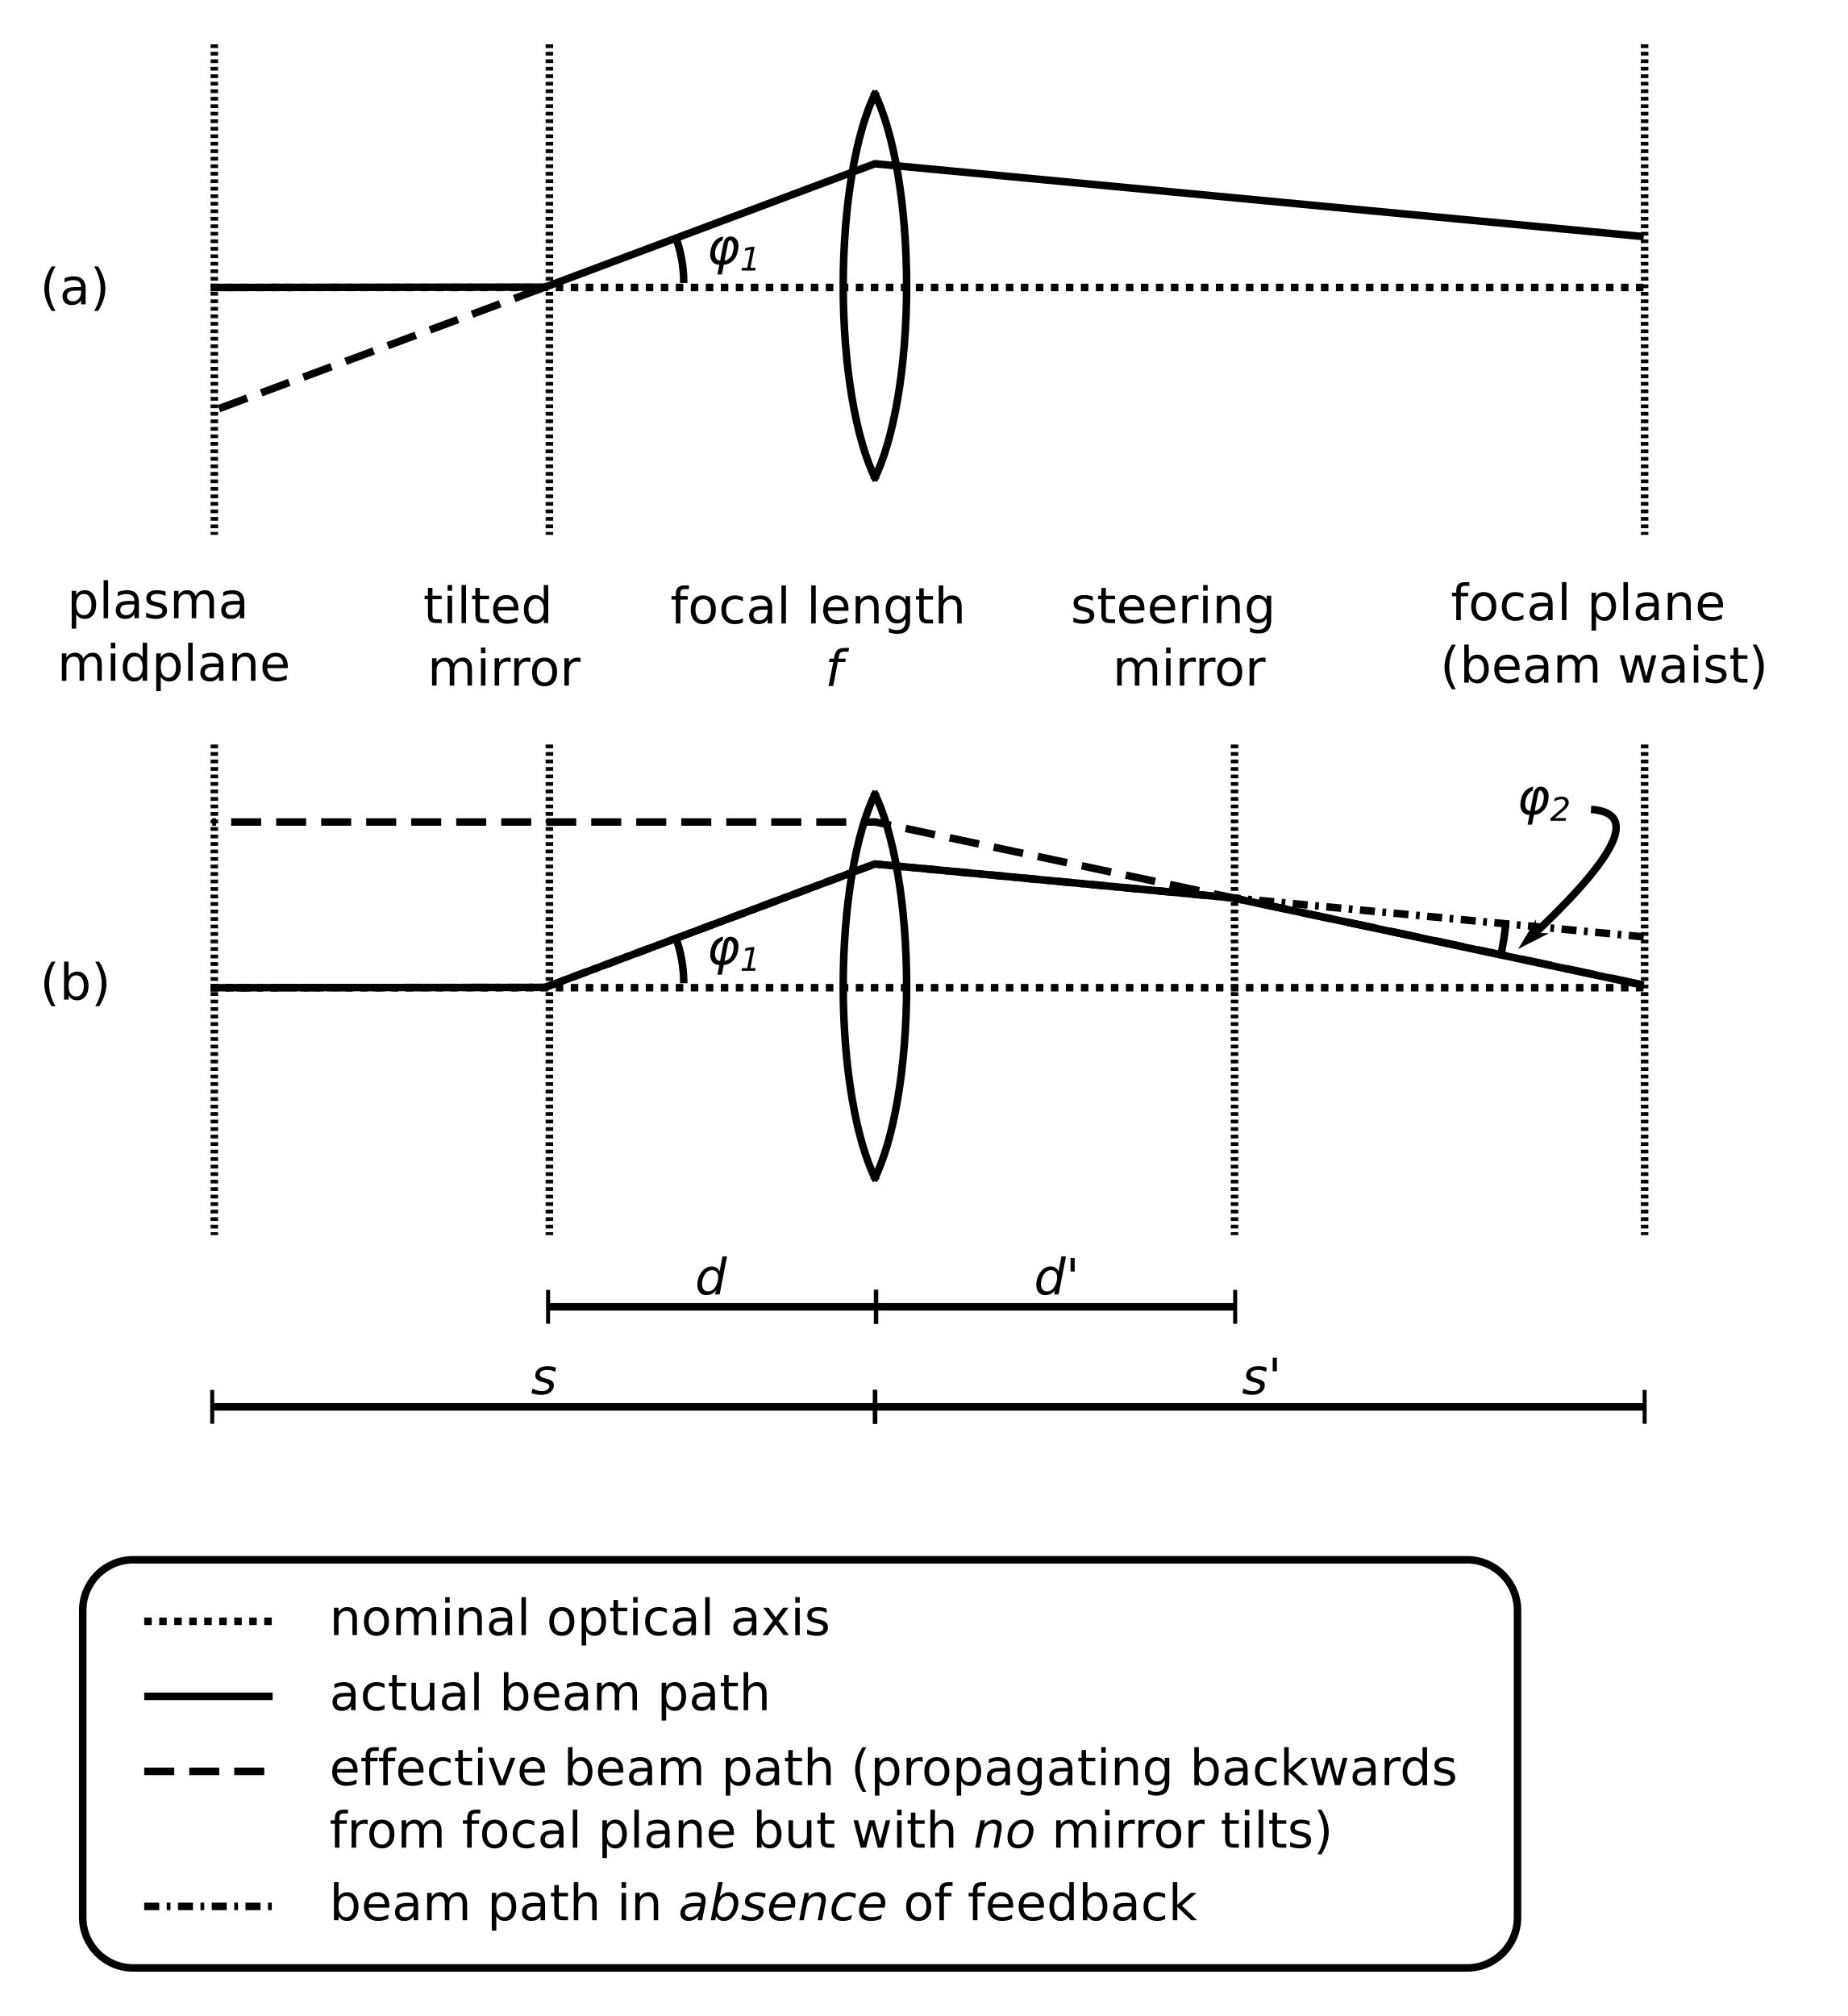
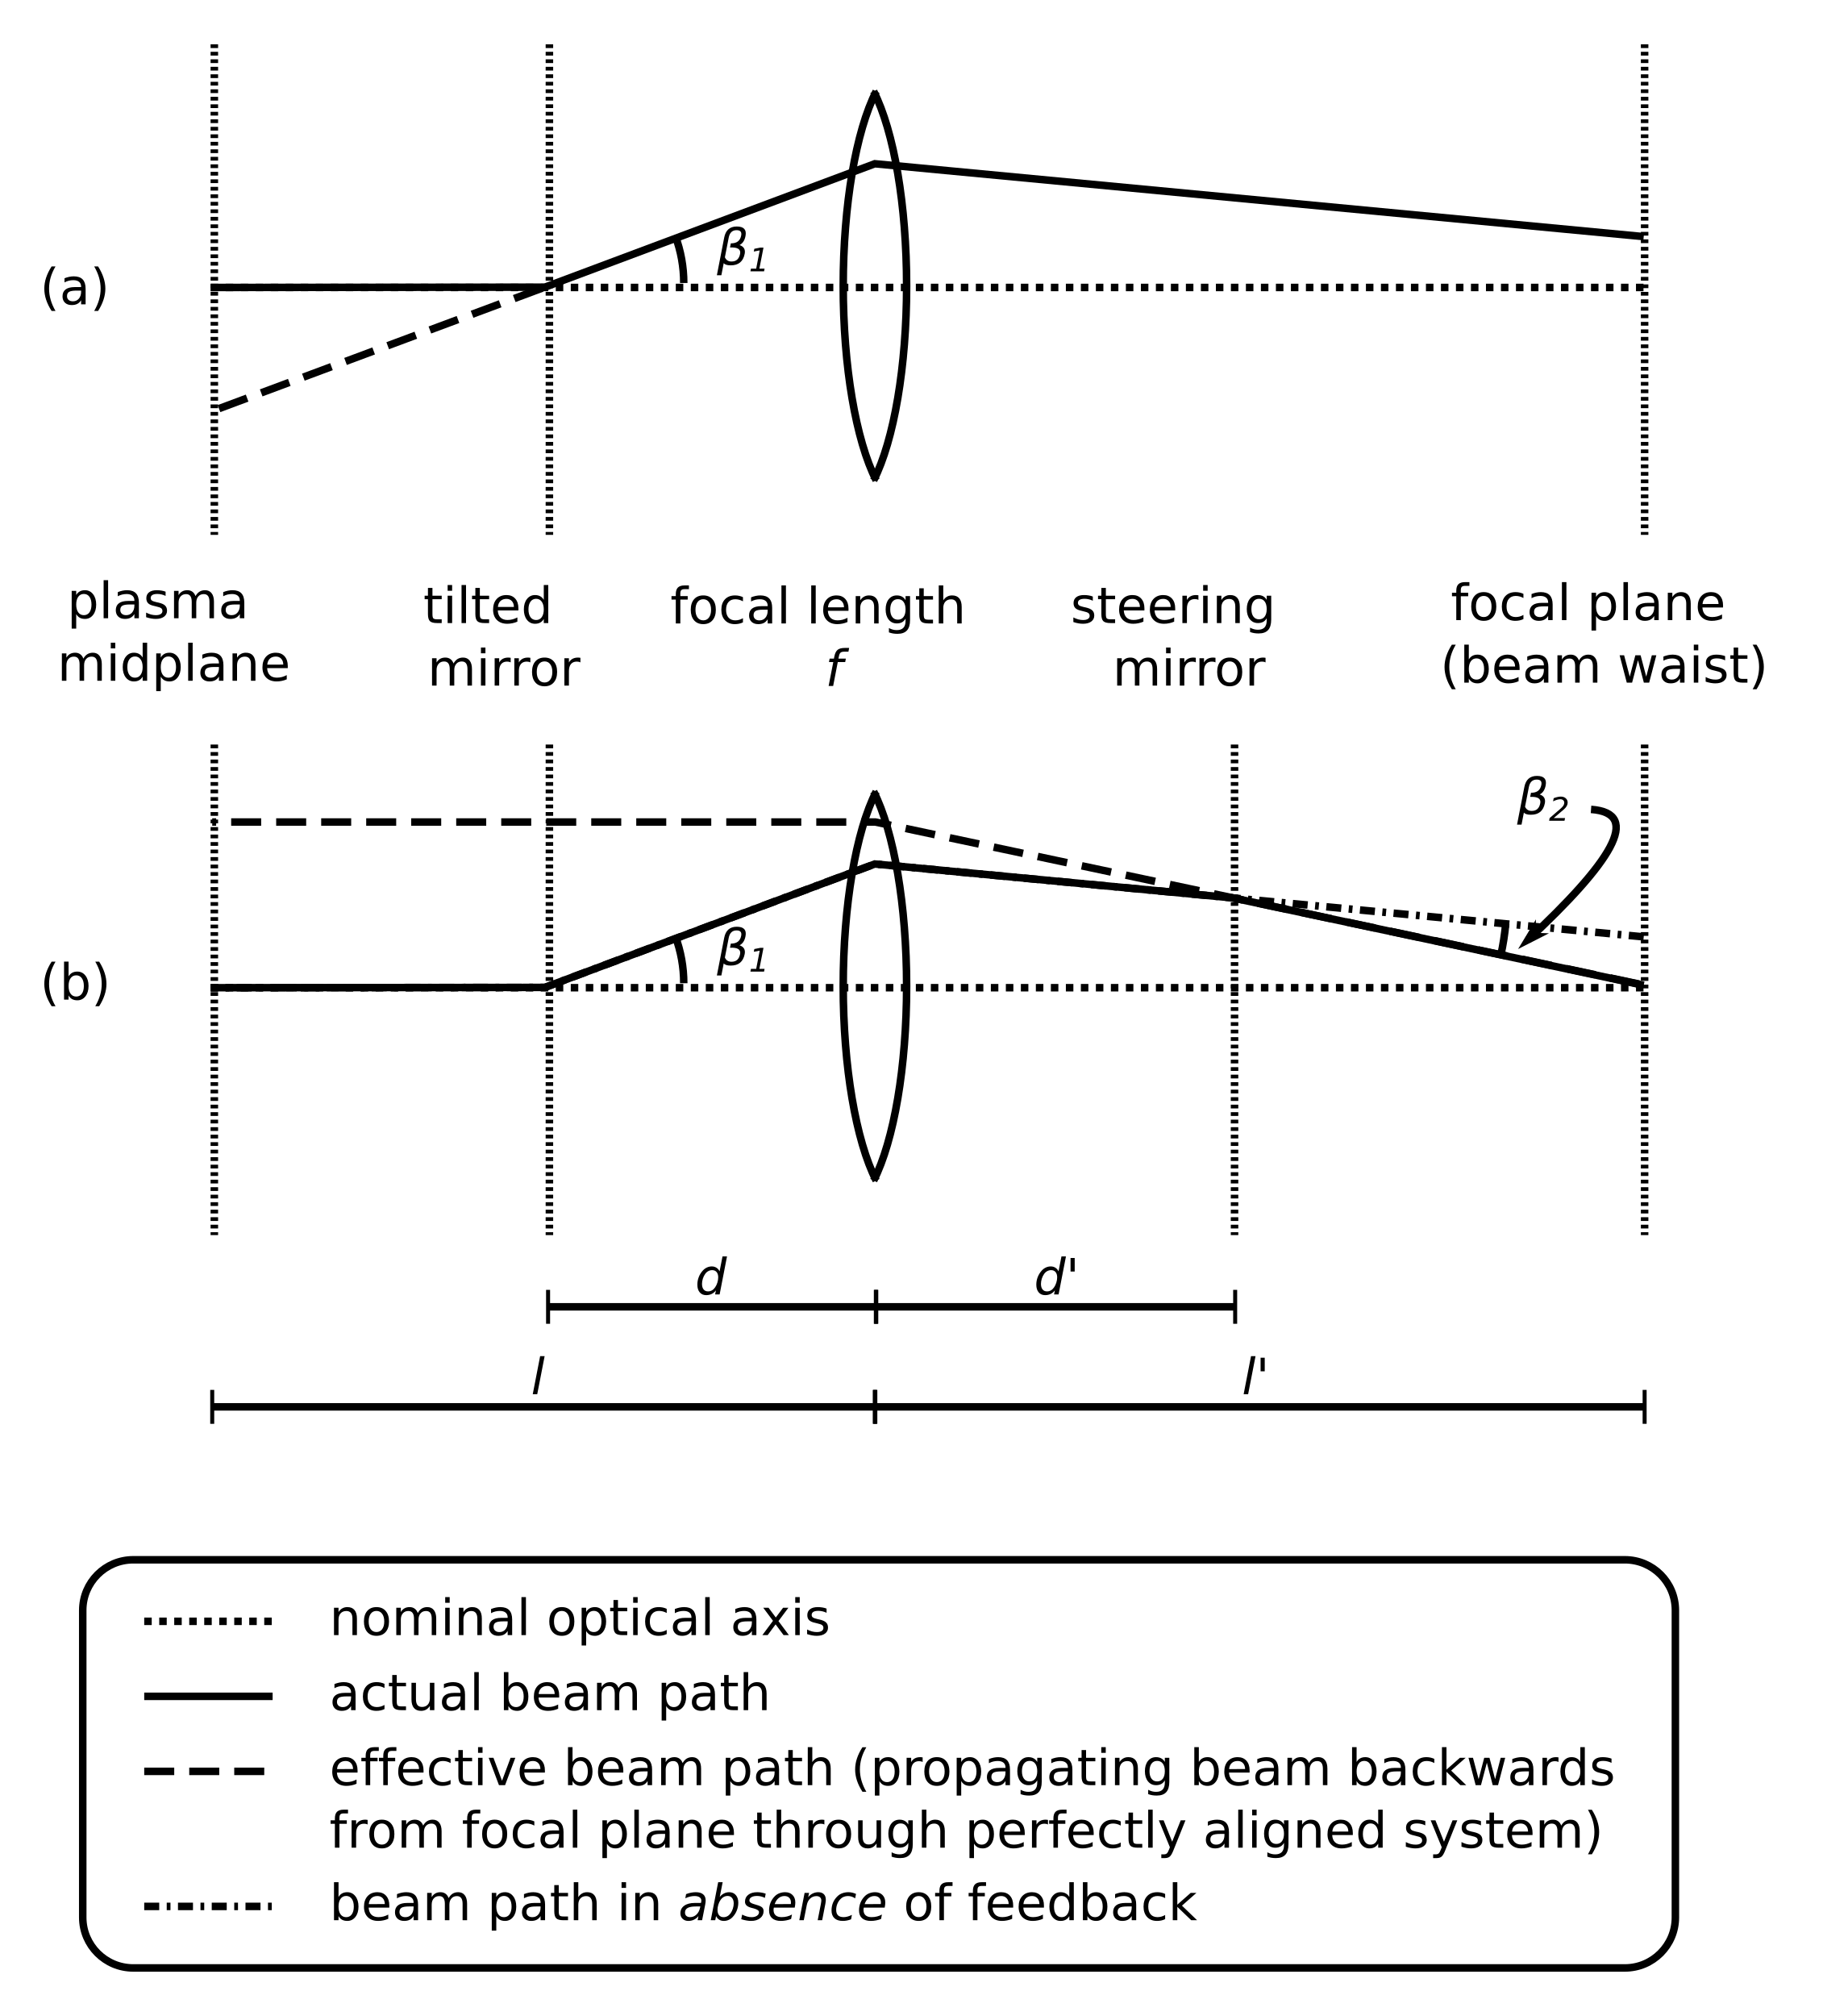
<svg xmlns="http://www.w3.org/2000/svg" width="208.571mm" height="227.505mm" viewBox="0 0 739.032 806.121" id="svg4518" version="1.1">
  <defs id="defs4520">
    <marker style="overflow:visible" id="marker13155" refX="0" refY="0" orient="auto">
      <path transform="scale(0.4,0.4)" style="fill:none;fill-opacity:0.75;fill-rule:evenodd;stroke:#000000;stroke-width:1pt;stroke-opacity:1" d="M 0,5.65 0,-5.65" id="path13157" />
    </marker>
    <marker style="overflow:visible" id="marker13019" refX="0" refY="0" orient="auto">
      <path transform="scale(0.4,0.4)" style="fill:none;fill-opacity:0.75;fill-rule:evenodd;stroke:#000000;stroke-width:1pt;stroke-opacity:1" d="M 0,5.65 0,-5.65" id="path13021" />
    </marker>
    <marker style="overflow:visible" id="marker12731" refX="0" refY="0" orient="auto">
      <path transform="scale(0.4,0.4)" style="fill:none;fill-opacity:0.75;fill-rule:evenodd;stroke:#000000;stroke-width:1pt;stroke-opacity:1" d="M 0,5.65 0,-5.65" id="path12733" />
    </marker>
    <marker style="overflow:visible" id="marker12607" refX="0" refY="0" orient="auto">
      <path transform="scale(0.4,0.4)" style="fill:none;fill-opacity:0.75;fill-rule:evenodd;stroke:#000000;stroke-width:1pt;stroke-opacity:1" d="M 0,5.65 0,-5.65" id="path12609" />
    </marker>
    <marker orient="auto" refY="0" refX="0" id="marker11695" style="overflow:visible">
      <path id="path11697" d="M 0,5.65 0,-5.65" style="fill:none;fill-opacity:0.75;fill-rule:evenodd;stroke:#000000;stroke-width:1pt;stroke-opacity:1" transform="scale(0.4,0.4)" />
    </marker>
    <marker orient="auto" refY="0" refX="0" id="marker11583" style="overflow:visible">
      <path id="path11585" d="M 0,5.65 0,-5.65" style="fill:none;fill-opacity:0.75;fill-rule:evenodd;stroke:#000000;stroke-width:1pt;stroke-opacity:1" transform="scale(0.4,0.4)" />
    </marker>
    <marker orient="auto" refY="0" refX="0" id="marker11055" style="overflow:visible">
      <path id="path11057" d="M 0,5.65 0,-5.65" style="fill:none;fill-opacity:0.75;fill-rule:evenodd;stroke:#000000;stroke-width:1pt;stroke-opacity:1" transform="scale(0.4,0.4)" />
    </marker>
    <marker orient="auto" refY="0" refX="0" id="marker10955" style="overflow:visible">
      <path id="path10957" d="M 0,5.65 0,-5.65" style="fill:none;fill-opacity:0.75;fill-rule:evenodd;stroke:#000000;stroke-width:1pt;stroke-opacity:1" transform="scale(0.4,0.4)" />
    </marker>
    <marker style="overflow:visible" id="marker10571" refX="0" refY="0" orient="auto">
      <path transform="scale(0.4,0.4)" style="fill:none;fill-opacity:0.75;fill-rule:evenodd;stroke:#000000;stroke-width:1pt;stroke-opacity:1" d="M 0,5.65 0,-5.65" id="path10573" />
    </marker>
    <marker orient="auto" refY="0" refX="0" id="Arrow1Mend" style="overflow:visible">
      <path id="path5137" d="M 0,0 5,-5 -12.5,0 5,5 0,0 Z" style="fill:#000000;fill-opacity:1;fill-rule:evenodd;stroke:#000000;stroke-width:1pt;stroke-opacity:1" transform="matrix(-0.4,0,0,-0.4,-4,0)" />
    </marker>
    <marker orient="auto" refY="0" refX="0" id="Arrow1Send" style="overflow:visible">
      <path id="path5143" d="M 0,0 5,-5 -12.5,0 5,5 0,0 Z" style="fill:#000000;fill-opacity:1;fill-rule:evenodd;stroke:#000000;stroke-width:1pt;stroke-opacity:1" transform="matrix(-0.2,0,0,-0.2,-1.2,0)" />
    </marker>
    <marker style="overflow:visible" id="marker7192" refX="0" refY="0" orient="auto">
      <path transform="matrix(0.2,0,0,0.2,1.2,0)" style="fill:#000000;fill-opacity:1;fill-rule:evenodd;stroke:#000000;stroke-width:1pt;stroke-opacity:1" d="M 0,0 5,-5 -12.5,0 5,5 0,0 Z" id="path7194" />
    </marker>
    <marker style="overflow:visible" id="marker7108" refX="0" refY="0" orient="auto">
      <path transform="scale(0.6,0.6)" d="M 8.719,4.034 -2.207,0.016 8.719,-4.002 c -1.745,2.372 -1.735,5.617 -6e-7,8.035 z" style="fill:#000000;fill-opacity:1;fill-rule:evenodd;stroke:#000000;stroke-width:0.625;stroke-linejoin:round;stroke-opacity:1" id="path7110" />
    </marker>
    <marker style="overflow:visible" id="marker6826" refX="0" refY="0" orient="auto">
      <path transform="scale(0.6,0.6)" d="M 8.719,4.034 -2.207,0.016 8.719,-4.002 c -1.745,2.372 -1.735,5.617 -6e-7,8.035 z" style="fill:#000000;fill-opacity:1;fill-rule:evenodd;stroke:#000000;stroke-width:0.625;stroke-linejoin:round;stroke-opacity:1" id="path6828" />
    </marker>
    <marker style="overflow:visible" id="marker6736" refX="0" refY="0" orient="auto">
      <path transform="scale(0.6,0.6)" d="M 8.719,4.034 -2.207,0.016 8.719,-4.002 c -1.745,2.372 -1.735,5.617 -6e-7,8.035 z" style="fill:#000000;fill-opacity:1;fill-rule:evenodd;stroke:#000000;stroke-width:0.625;stroke-linejoin:round;stroke-opacity:1" id="path6738" />
    </marker>
    <marker orient="auto" refY="0" refX="0" id="Arrow1Mstart" style="overflow:visible">
      <path id="path5134" d="M 0,0 5,-5 -12.5,0 5,5 0,0 Z" style="fill:#000000;fill-opacity:1;fill-rule:evenodd;stroke:#000000;stroke-width:1pt;stroke-opacity:1" transform="matrix(0.4,0,0,0.4,4,0)" />
    </marker>
    <marker orient="auto" refY="0" refX="0" id="Arrow2Mstart" style="overflow:visible">
      <path id="path5152" style="fill:#000000;fill-opacity:1;fill-rule:evenodd;stroke:#000000;stroke-width:0.625;stroke-linejoin:round;stroke-opacity:1" d="M 8.719,4.034 -2.207,0.016 8.719,-4.002 c -1.745,2.372 -1.735,5.617 -6e-7,8.035 z" transform="scale(0.6,0.6)" />
    </marker>
    <marker style="overflow:visible" id="marker5590" refX="0" refY="0" orient="auto">
      <path transform="scale(0.4,0.4)" style="fill:none;fill-opacity:0.75;fill-rule:evenodd;stroke:#000000;stroke-width:1pt;stroke-opacity:1" d="M 0,5.65 0,-5.65" id="path5592" />
    </marker>
  </defs>
  <g id="layer1" transform="translate(11.04987,-313.2601)">
    <g id="g9411">
      <g id="g9294" transform="matrix(1.153222,0,0,1.142973,102.1184,121.1491)">
        <path d="m 205.714,336.121 a 22.857,78.571 0 0 1 -11.429,-68.045 22.857,78.571 0 0 1 11.429,-68.045" id="path9296" style="opacity:1;fill:none;fill-opacity:1;stroke:#000000;stroke-width:2.613;stroke-miterlimit:4;stroke-dasharray:none;stroke-dashoffset:0;stroke-opacity:1" />
        <path transform="scale(-1,1)" style="opacity:1;fill:none;fill-opacity:1;stroke:#000000;stroke-width:2.613;stroke-miterlimit:4;stroke-dasharray:none;stroke-dashoffset:0;stroke-opacity:1" id="path9298" d="m -204.84,336.121 a 22.857,78.571 0 0 1 -11.429,-68.045 22.857,78.571 0 0 1 11.429,-68.045" />
      </g>
      <path style="fill:none;fill-rule:evenodd;stroke:#000000;stroke-width:3;stroke-linecap:butt;stroke-linejoin:miter;stroke-miterlimit:4;stroke-dasharray:3, 3;stroke-dashoffset:0;stroke-opacity:1" d="m 73.214,428.206 575.357,0" id="path8459" />
      <path id="path9263" d="M 646.304,407.876 338.802,378.738 206.874,428.085 73.214,428.206" style="fill:none;fill-rule:evenodd;stroke:#000000;stroke-width:3;stroke-linecap:butt;stroke-linejoin:miter;stroke-miterlimit:4;stroke-dasharray:none;stroke-dashoffset:0;stroke-opacity:1" />
      <path id="path9265" d="M 205.846,428.446 74.305,477.474" style="fill:none;fill-rule:evenodd;stroke:#000000;stroke-width:3;stroke-linecap:butt;stroke-linejoin:miter;stroke-miterlimit:4;stroke-dasharray:12, 6;stroke-dashoffset:0;stroke-opacity:1" />
      <path d="m 259.004,407.594 a 53.878,53.878 0 0 1 3.395,18.824" id="path9267" style="opacity:1;fill:none;fill-opacity:1;stroke:#000000;stroke-width:3;stroke-miterlimit:4;stroke-dasharray:none;stroke-dashoffset:0;stroke-opacity:1" />
    </g>
-     <text xml:space="preserve" style="font-style:normal;font-variant:normal;font-weight:normal;font-stretch:normal;font-size:20px;line-height:125%;font-family:'Bitstream Vera Sans';-inkscape-font-specification:'Bitstream Vera Sans';letter-spacing:0px;word-spacing:0px;fill:#000000;fill-opacity:1;stroke:none;stroke-width:1px;stroke-linecap:butt;stroke-linejoin:miter;stroke-opacity:1" x="271.66" y="418.841" id="text9447">
-       <tspan id="tspan9449" x="271.66" y="418.841" style="font-style:oblique;font-variant:normal;font-weight:normal;font-stretch:normal;font-family:'Bitstream Vera Sans';-inkscape-font-specification:'Bitstream Vera Sans Oblique'">φ<tspan style="font-style:oblique;font-variant:normal;font-weight:normal;font-stretch:normal;font-size:65%;font-family:'Bitstream Vera Sans';-inkscape-font-specification:'Bitstream Vera Sans Oblique';baseline-shift:sub" id="tspan9451">1</tspan>
+     <text xml:space="preserve" style="font-style:normal;font-variant:normal;font-weight:normal;font-stretch:normal;font-size:20px;line-height:125%;font-family:'Bitstream Vera Sans';-inkscape-font-specification:'Bitstream Vera Sans';letter-spacing:0px;word-spacing:0px;fill:#000000;fill-opacity:1;stroke:none;stroke-width:1px;stroke-linecap:butt;stroke-linejoin:miter;stroke-opacity:1" x="275.66" y="419.158" id="text9447">
+       <tspan id="tspan9449" x="275.66" y="419.158" style="font-style:oblique;font-variant:normal;font-weight:normal;font-stretch:normal;font-family:'Bitstream Vera Sans';-inkscape-font-specification:'Bitstream Vera Sans Oblique'">β<tspan style="font-style:oblique;font-variant:normal;font-weight:normal;font-stretch:normal;font-size:65%;font-family:'Bitstream Vera Sans';-inkscape-font-specification:'Bitstream Vera Sans Oblique';baseline-shift:sub" id="tspan9451">1</tspan>
      </tspan>
    </text>
    <g id="g10367" transform="translate(0,80)">
      <g transform="matrix(1.153222,0,0,1.142973,102.1184,321.1491)" id="g9422">
        <path style="opacity:1;fill:none;fill-opacity:1;stroke:#000000;stroke-width:2.613;stroke-miterlimit:4;stroke-dasharray:none;stroke-dashoffset:0;stroke-opacity:1" id="path9424" d="m 205.714,336.121 a 22.857,78.571 0 0 1 -11.429,-68.045 22.857,78.571 0 0 1 11.429,-68.045" />
        <path d="m -204.84,336.121 a 22.857,78.571 0 0 1 -11.429,-68.045 22.857,78.571 0 0 1 11.429,-68.045" id="path9426" style="opacity:1;fill:none;fill-opacity:1;stroke:#000000;stroke-width:2.613;stroke-miterlimit:4;stroke-dasharray:none;stroke-dashoffset:0;stroke-opacity:1" transform="scale(-1,1)" />
      </g>
      <path id="path9428" d="m 73.214,628.206 575.357,0" style="fill:none;fill-rule:evenodd;stroke:#000000;stroke-width:3;stroke-linecap:butt;stroke-linejoin:miter;stroke-miterlimit:4;stroke-dasharray:3, 3;stroke-dashoffset:0;stroke-opacity:1" />
      <path style="fill:none;fill-rule:evenodd;stroke:#000000;stroke-width:3;stroke-linecap:butt;stroke-linejoin:miter;stroke-miterlimit:4;stroke-dasharray:6, 3, 1.5, 3;stroke-dashoffset:0;stroke-opacity:1" d="M 646.304,607.876 338.802,578.738 206.874,628.085 73.214,628.206" id="path9430" />
      <path style="opacity:1;fill:none;fill-opacity:1;stroke:#000000;stroke-width:3;stroke-miterlimit:4;stroke-dasharray:none;stroke-dashoffset:0;stroke-opacity:1" id="path9434" d="m 259.004,607.594 a 53.878,53.878 0 0 1 3.395,18.824" />
      <path id="path9443" d="M 646.304,627.238 482.037,592.31 338.802,578.738 206.874,628.085 73.214,628.206" style="fill:none;fill-rule:evenodd;stroke:#000000;stroke-width:3;stroke-linecap:butt;stroke-linejoin:miter;stroke-miterlimit:4;stroke-dasharray:none;stroke-dashoffset:0;stroke-opacity:1" />
      <path id="path9445" d="m 644.598,626.777 -305.59,-64.822 -265.182,0" style="fill:none;fill-rule:evenodd;stroke:#000000;stroke-width:3;stroke-linecap:butt;stroke-linejoin:miter;stroke-miterlimit:4;stroke-dasharray:12, 6;stroke-dashoffset:0;stroke-opacity:1" />
-       <text xml:space="preserve" style="font-style:normal;font-variant:normal;font-weight:normal;font-stretch:normal;font-size:20px;line-height:125%;font-family:'Bitstream Vera Sans';-inkscape-font-specification:'Bitstream Vera Sans';letter-spacing:0px;word-spacing:0px;fill:#000000;fill-opacity:1;stroke:none;stroke-width:1px;stroke-linecap:butt;stroke-linejoin:miter;stroke-opacity:1" x="271.66" y="618.841" id="text9453">
-         <tspan id="tspan9455" x="271.66" y="618.841" style="font-style:oblique;font-variant:normal;font-weight:normal;font-stretch:normal;font-family:'Bitstream Vera Sans';-inkscape-font-specification:'Bitstream Vera Sans Oblique'">φ<tspan style="font-style:oblique;font-variant:normal;font-weight:normal;font-stretch:normal;font-size:65%;font-family:'Bitstream Vera Sans';-inkscape-font-specification:'Bitstream Vera Sans Oblique';baseline-shift:sub" id="tspan9457">1</tspan>
+       <text xml:space="preserve" style="font-style:normal;font-variant:normal;font-weight:normal;font-stretch:normal;font-size:20px;line-height:125%;font-family:'Bitstream Vera Sans';-inkscape-font-specification:'Bitstream Vera Sans';letter-spacing:0px;word-spacing:0px;fill:#000000;fill-opacity:1;stroke:none;stroke-width:1px;stroke-linecap:butt;stroke-linejoin:miter;stroke-opacity:1" x="275.66" y="619.158" id="text9453">
+         <tspan id="tspan9455" x="275.66" y="619.158" style="font-style:oblique;font-variant:normal;font-weight:normal;font-stretch:normal;font-family:'Bitstream Vera Sans';-inkscape-font-specification:'Bitstream Vera Sans Oblique'">β<tspan style="font-style:oblique;font-variant:normal;font-weight:normal;font-stretch:normal;font-size:65%;font-family:'Bitstream Vera Sans';-inkscape-font-specification:'Bitstream Vera Sans Oblique';baseline-shift:sub" id="tspan9457">1</tspan>
        </tspan>
      </text>
      <path d="m 591.126,602.557 a 102.705,102.705 0 0 1 -1.99,12.739" id="path9459" style="opacity:1;fill:none;fill-opacity:1;stroke:#000000;stroke-width:3;stroke-miterlimit:4;stroke-dasharray:none;stroke-dashoffset:0;stroke-opacity:1" />
      <text id="text9461" y="558.841" x="595.66" style="font-style:normal;font-variant:normal;font-weight:normal;font-stretch:normal;font-size:20px;line-height:125%;font-family:'Bitstream Vera Sans';-inkscape-font-specification:'Bitstream Vera Sans';letter-spacing:0px;word-spacing:0px;fill:#000000;fill-opacity:1;stroke:none;stroke-width:1px;stroke-linecap:butt;stroke-linejoin:miter;stroke-opacity:1" xml:space="preserve">
-         <tspan style="font-style:oblique;font-variant:normal;font-weight:normal;font-stretch:normal;font-family:'Bitstream Vera Sans';-inkscape-font-specification:'Bitstream Vera Sans Oblique'" y="558.841" x="595.66" id="tspan9463">φ<tspan id="tspan9465" style="font-style:oblique;font-variant:normal;font-weight:normal;font-stretch:normal;font-size:65%;font-family:'Bitstream Vera Sans';-inkscape-font-specification:'Bitstream Vera Sans Oblique';baseline-shift:sub">2</tspan>
+         <tspan style="font-style:oblique;font-variant:normal;font-weight:normal;font-stretch:normal;font-family:'Bitstream Vera Sans';-inkscape-font-specification:'Bitstream Vera Sans Oblique'" y="558.841" x="595.66" id="tspan9463">β<tspan id="tspan9465" style="font-style:oblique;font-variant:normal;font-weight:normal;font-stretch:normal;font-size:65%;font-family:'Bitstream Vera Sans';-inkscape-font-specification:'Bitstream Vera Sans Oblique';baseline-shift:sub">2</tspan>
        </tspan>
      </text>
      <path id="path9467" d="m 625.236,556.904 c 20.892,1.522 7.64,21.538 -25.255,52.195" style="fill:none;fill-rule:evenodd;stroke:#000000;stroke-width:3;stroke-linecap:butt;stroke-linejoin:miter;stroke-miterlimit:4;stroke-dasharray:none;stroke-opacity:1;marker-end:url(#Arrow1Send)" />
    </g>
    <g id="g10426">
      <path id="path10416" d="m 74.668,330.977 0,196.15" style="fill:none;fill-rule:evenodd;stroke:#000000;stroke-width:3;stroke-linecap:butt;stroke-linejoin:miter;stroke-miterlimit:4;stroke-dasharray:1.5, 1.5;stroke-dashoffset:0;stroke-opacity:1" />
      <path style="fill:none;fill-rule:evenodd;stroke:#000000;stroke-width:3;stroke-linecap:butt;stroke-linejoin:miter;stroke-miterlimit:4;stroke-dasharray:1.5, 1.5;stroke-dashoffset:0;stroke-opacity:1" d="m 74.668,610.977 0,196.15" id="path10418" />
    </g>
    <text xml:space="preserve" style="font-style:normal;font-variant:normal;font-weight:normal;font-stretch:normal;font-size:20px;line-height:125%;font-family:'Bitstream Vera Sans';-inkscape-font-specification:'Bitstream Vera Sans';text-align:center;letter-spacing:0px;word-spacing:0px;text-anchor:middle;fill:#000000;fill-opacity:1;stroke:none;stroke-width:1px;stroke-linecap:butt;stroke-linejoin:miter;stroke-opacity:1" x="74.389" y="560.464" id="text10420">
      <tspan id="tspan10422" x="74.389" y="560.464">plasma</tspan>
      <tspan x="74.389" y="585.464" id="tspan10424">midplane</tspan>
    </text>
    <g id="g10430" transform="translate(134,0)">
      <path style="fill:none;fill-rule:evenodd;stroke:#000000;stroke-width:3;stroke-linecap:butt;stroke-linejoin:miter;stroke-miterlimit:4;stroke-dasharray:1.5, 1.5;stroke-dashoffset:0;stroke-opacity:1" d="m 74.668,330.977 0,196.15" id="path10432" />
      <path id="path10434" d="m 74.668,610.977 0,196.15" style="fill:none;fill-rule:evenodd;stroke:#000000;stroke-width:3;stroke-linecap:butt;stroke-linejoin:miter;stroke-miterlimit:4;stroke-dasharray:1.5, 1.5;stroke-dashoffset:0;stroke-opacity:1" />
    </g>
    <path id="path10440" d="m 482.668,610.977 0,196.15" style="fill:none;fill-rule:evenodd;stroke:#000000;stroke-width:3;stroke-linecap:butt;stroke-linejoin:miter;stroke-miterlimit:4;stroke-dasharray:1.5, 1.5;stroke-dashoffset:0;stroke-opacity:1" />
    <g id="g10442" transform="translate(572,0)">
      <path style="fill:none;fill-rule:evenodd;stroke:#000000;stroke-width:3;stroke-linecap:butt;stroke-linejoin:miter;stroke-miterlimit:4;stroke-dasharray:1.5, 1.5;stroke-dashoffset:0;stroke-opacity:1" d="m 74.668,330.977 0,196.15" id="path10444" />
      <path id="path10446" d="m 74.668,610.977 0,196.15" style="fill:none;fill-rule:evenodd;stroke:#000000;stroke-width:3;stroke-linecap:butt;stroke-linejoin:miter;stroke-miterlimit:4;stroke-dasharray:1.5, 1.5;stroke-dashoffset:0;stroke-opacity:1" />
    </g>
    <text id="text10450" y="562.402" x="206.389" style="font-style:normal;font-variant:normal;font-weight:normal;font-stretch:normal;font-size:20px;line-height:125%;font-family:'Bitstream Vera Sans';-inkscape-font-specification:'Bitstream Vera Sans';text-align:center;letter-spacing:0px;word-spacing:0px;text-anchor:middle;fill:#000000;fill-opacity:1;stroke:none;stroke-width:1px;stroke-linecap:butt;stroke-linejoin:miter;stroke-opacity:1" xml:space="preserve">
      <tspan y="562.402" x="206.389" id="tspan10452">tilted</tspan>
      <tspan id="tspan10454" y="587.402" x="206.389">mirror</tspan>
    </text>
    <text xml:space="preserve" style="font-style:normal;font-variant:normal;font-weight:normal;font-stretch:normal;font-size:20px;line-height:125%;font-family:'Bitstream Vera Sans';-inkscape-font-specification:'Bitstream Vera Sans';text-align:center;letter-spacing:0px;word-spacing:0px;text-anchor:middle;fill:#000000;fill-opacity:1;stroke:none;stroke-width:1px;stroke-linecap:butt;stroke-linejoin:miter;stroke-opacity:1" x="480.389" y="562.402" id="text10460">
      <tspan id="tspan10462" x="480.389" y="562.402">steering</tspan>
      <tspan x="480.389" y="587.402" id="tspan10464">mirror</tspan>
    </text>
    <text id="text10466" y="561.225" x="646.389" style="font-style:normal;font-variant:normal;font-weight:normal;font-stretch:normal;font-size:20px;line-height:125%;font-family:'Bitstream Vera Sans';-inkscape-font-specification:'Bitstream Vera Sans';text-align:center;letter-spacing:0px;word-spacing:0px;text-anchor:middle;fill:#000000;fill-opacity:1;stroke:none;stroke-width:1px;stroke-linecap:butt;stroke-linejoin:miter;stroke-opacity:1" xml:space="preserve">
      <tspan y="561.225" x="646.389" id="tspan10468">focal plane</tspan>
      <tspan id="tspan10470" y="586.225" x="646.389">(beam waist)</tspan>
    </text>
    <text xml:space="preserve" style="font-style:normal;font-variant:normal;font-weight:normal;font-stretch:normal;font-size:20px;line-height:125%;font-family:'Bitstream Vera Sans';-inkscape-font-specification:'Bitstream Vera Sans';text-align:center;letter-spacing:0px;word-spacing:0px;text-anchor:middle;fill:#000000;fill-opacity:1;stroke:none;stroke-width:1px;stroke-linecap:butt;stroke-linejoin:miter;stroke-opacity:1" x="338.389" y="562.544" id="text10476">
      <tspan x="338.389" y="562.544" style="font-style:normal;font-variant:normal;font-weight:normal;font-stretch:normal;font-family:'Bitstream Vera Sans';-inkscape-font-specification:'Bitstream Vera Sans'" id="tspan10563">focal length</tspan>
      <tspan x="338.389" y="587.544" style="font-style:oblique;font-variant:normal;font-weight:normal;font-stretch:normal;font-family:'Bitstream Vera Sans';-inkscape-font-specification:'Bitstream Vera Sans Oblique'" id="tspan10567">f</tspan>
    </text>
    <g id="g13933" transform="translate(0,4)">
      <path style="fill:none;fill-rule:evenodd;stroke:#000000;stroke-width:3;stroke-linecap:butt;stroke-linejoin:miter;stroke-miterlimit:4;stroke-dasharray:none;stroke-opacity:1;marker-start:url(#marker10955);marker-end:url(#marker11055)" d="m 208.138,831.808 131.253,0" id="path10953" />
      <path id="path13017" d="m 339.217,831.808 143.7,0" style="fill:none;fill-rule:evenodd;stroke:#000000;stroke-width:3;stroke-linecap:butt;stroke-linejoin:miter;stroke-miterlimit:4;stroke-dasharray:none;stroke-opacity:1;marker-start:url(#marker13019);marker-end:url(#marker13155)" />
      <text id="text13753" y="826.856" x="266.914" style="font-style:normal;font-variant:normal;font-weight:normal;font-stretch:normal;font-size:20px;line-height:125%;font-family:'Bitstream Vera Sans';-inkscape-font-specification:'Bitstream Vera Sans';letter-spacing:0px;word-spacing:0px;fill:#000000;fill-opacity:1;stroke:none;stroke-width:1px;stroke-linecap:butt;stroke-linejoin:miter;stroke-opacity:1" xml:space="preserve">
        <tspan style="font-style:oblique;font-variant:normal;font-weight:normal;font-stretch:normal;font-family:'Bitstream Vera Sans';-inkscape-font-specification:'Bitstream Vera Sans Oblique'" y="826.856" x="266.914" id="tspan13755">d</tspan>
      </text>
      <text id="text13757" y="826.856" x="402.468" style="font-style:oblique;font-variant:normal;font-weight:normal;font-stretch:normal;font-size:20px;line-height:125%;font-family:'Bitstream Vera Sans';-inkscape-font-specification:'Bitstream Vera Sans Oblique';letter-spacing:0px;word-spacing:0px;fill:#000000;fill-opacity:1;stroke:none;stroke-width:1px;stroke-linecap:butt;stroke-linejoin:miter;stroke-opacity:1" xml:space="preserve">
        <tspan y="826.856" x="402.468" id="tspan13759">d'</tspan>
      </text>
    </g>
    <g id="g13925" transform="translate(0,4)">
      <path id="path10569" d="m 73.821,871.808 265.191,0" style="fill:none;fill-rule:evenodd;stroke:#000000;stroke-width:3;stroke-linecap:butt;stroke-linejoin:miter;stroke-miterlimit:4;stroke-dasharray:none;stroke-opacity:1;marker-start:url(#marker10571);marker-end:url(#marker10571)" />
      <path style="fill:none;fill-rule:evenodd;stroke:#000000;stroke-width:3;stroke-linecap:butt;stroke-linejoin:miter;stroke-miterlimit:4;stroke-dasharray:none;stroke-opacity:1;marker-start:url(#marker11583);marker-end:url(#marker11695)" d="m 338.784,871.808 307.884,0" id="path11581" />
      <text id="text13761" y="866.739" x="201.304" style="font-style:oblique;font-variant:normal;font-weight:normal;font-stretch:normal;font-size:20px;line-height:125%;font-family:'Bitstream Vera Sans';-inkscape-font-specification:'Bitstream Vera Sans Oblique';letter-spacing:0px;word-spacing:0px;fill:#000000;fill-opacity:1;stroke:none;stroke-width:1px;stroke-linecap:butt;stroke-linejoin:miter;stroke-opacity:1" xml:space="preserve">
-         <tspan y="866.739" x="201.304" id="tspan13763">s</tspan>
+         <tspan y="866.739" x="201.304" id="tspan13763">l</tspan>
      </text>
      <text id="text13765" y="866.739" x="485.607" style="font-style:normal;font-variant:normal;font-weight:normal;font-stretch:normal;font-size:20px;line-height:125%;font-family:'Bitstream Vera Sans';-inkscape-font-specification:'Bitstream Vera Sans';letter-spacing:0px;word-spacing:0px;fill:#000000;fill-opacity:1;stroke:none;stroke-width:1px;stroke-linecap:butt;stroke-linejoin:miter;stroke-opacity:1" xml:space="preserve">
-         <tspan style="font-style:oblique;font-variant:normal;font-weight:normal;font-stretch:normal;font-family:'Bitstream Vera Sans';-inkscape-font-specification:'Bitstream Vera Sans Oblique'" y="866.739" x="485.607" id="tspan13767">s'</tspan>
+         <tspan style="font-style:oblique;font-variant:normal;font-weight:normal;font-stretch:normal;font-family:'Bitstream Vera Sans';-inkscape-font-specification:'Bitstream Vera Sans Oblique'" y="866.739" x="485.607" id="tspan13767">l'</tspan>
+       </text>
+       <text xml:space="preserve" style="font-style:normal;font-variant:normal;font-weight:normal;font-stretch:normal;font-size:20px;line-height:125%;font-family:'Bitstream Vera Sans';-inkscape-font-specification:'Bitstream Vera Sans';letter-spacing:0px;word-spacing:0px;fill:#000000;fill-opacity:1;stroke:none;stroke-width:1px;stroke-linecap:butt;stroke-linejoin:miter;stroke-opacity:1" x="-152.48" y="931.017" id="text4442">
+         <tspan id="tspan4444" x="-152.48" y="931.017" style="font-style:oblique;font-variant:normal;font-weight:normal;font-stretch:normal;font-family:'Bitstream Vera Sans';-inkscape-font-specification:'Bitstream Vera Sans Oblique'" />
      </text>
    </g>
    <text xml:space="preserve" style="font-style:normal;font-variant:normal;font-weight:normal;font-stretch:normal;font-size:20px;line-height:125%;font-family:'Bitstream Vera Sans';-inkscape-font-specification:'Bitstream Vera Sans';letter-spacing:0px;word-spacing:0px;fill:#000000;fill-opacity:1;stroke:none;stroke-width:1px;stroke-linecap:butt;stroke-linejoin:miter;stroke-opacity:1" x="4.948" y="434.96" id="text15274">
      <tspan id="tspan15276" x="4.948" y="434.96">(a)</tspan>
    </text>
    <text id="text15278" y="712.96" x="4.948" style="font-style:normal;font-variant:normal;font-weight:normal;font-stretch:normal;font-size:20px;line-height:125%;font-family:'Bitstream Vera Sans';-inkscape-font-specification:'Bitstream Vera Sans';letter-spacing:0px;word-spacing:0px;fill:#000000;fill-opacity:1;stroke:none;stroke-width:1px;stroke-linecap:butt;stroke-linejoin:miter;stroke-opacity:1" xml:space="preserve">
      <tspan y="712.96" x="4.948" id="tspan15280">(b)</tspan>
    </text>
    <g id="g16904">
-       <rect ry="20.204" rx="20.204" y="936.956" x="22.04" height="163.209" width="573.793" id="rect10523" style="opacity:1;fill:none;fill-opacity:1;stroke:#000000;stroke-width:3;stroke-miterlimit:4;stroke-dasharray:none;stroke-dashoffset:0;stroke-opacity:1" />
+       <rect ry="20.204" rx="20.204" y="936.956" x="22.04" height="163.209" width="636.931" id="rect10523" style="opacity:1;fill:none;fill-opacity:1;stroke:#000000;stroke-width:3;stroke-miterlimit:4;stroke-dasharray:none;stroke-dashoffset:0;stroke-opacity:1" />
      <g transform="translate(-4.2578131e-7,0.7578653)" id="g16883">
        <g id="g10490" transform="translate(-28.04122,102.4251)">
          <path id="path10484" d="m 74.668,858.378 51.353,0" style="fill:none;fill-rule:evenodd;stroke:#000000;stroke-width:3;stroke-linecap:butt;stroke-linejoin:miter;stroke-miterlimit:4;stroke-dasharray:3, 3;stroke-dashoffset:0;stroke-opacity:1" />
          <text id="text10486" y="863.895" x="148.75" style="font-style:normal;font-variant:normal;font-weight:normal;font-stretch:normal;font-size:20px;line-height:125%;font-family:'Bitstream Vera Sans';-inkscape-font-specification:'Bitstream Vera Sans';letter-spacing:0px;word-spacing:0px;fill:#000000;fill-opacity:1;stroke:none;stroke-width:1px;stroke-linecap:butt;stroke-linejoin:miter;stroke-opacity:1" xml:space="preserve">
            <tspan y="863.895" x="148.75" id="tspan10488">nominal optical axis</tspan>
          </text>
        </g>
        <g id="g10495" transform="translate(-28.04122,132.4251)">
          <path style="fill:none;fill-rule:evenodd;stroke:#000000;stroke-width:3;stroke-linecap:butt;stroke-linejoin:miter;stroke-miterlimit:4;stroke-dasharray:none;stroke-dashoffset:0;stroke-opacity:1" d="m 74.668,858.378 51.353,0" id="path10497" />
          <text xml:space="preserve" style="font-style:normal;font-variant:normal;font-weight:normal;font-stretch:normal;font-size:20px;line-height:125%;font-family:'Bitstream Vera Sans';-inkscape-font-specification:'Bitstream Vera Sans';letter-spacing:0px;word-spacing:0px;fill:#000000;fill-opacity:1;stroke:none;stroke-width:1px;stroke-linecap:butt;stroke-linejoin:miter;stroke-opacity:1" x="148.75" y="863.895" id="text10499">
            <tspan id="tspan10501" x="148.75" y="863.895">actual beam path</tspan>
          </text>
        </g>
        <g transform="translate(-28.04122,162.4251)" id="g10503">
          <path id="path10505" d="m 74.668,858.378 51.353,0" style="fill:none;fill-rule:evenodd;stroke:#000000;stroke-width:3;stroke-linecap:butt;stroke-linejoin:miter;stroke-miterlimit:4;stroke-dasharray:12, 6;stroke-dashoffset:0;stroke-opacity:1" />
          <text id="text10507" y="863.895" x="148.75" style="font-style:normal;font-variant:normal;font-weight:normal;font-stretch:normal;font-size:20px;line-height:125%;font-family:'Bitstream Vera Sans';-inkscape-font-specification:'Bitstream Vera Sans';letter-spacing:0px;word-spacing:0px;fill:#000000;fill-opacity:1;stroke:none;stroke-width:1px;stroke-linecap:butt;stroke-linejoin:miter;stroke-opacity:1" xml:space="preserve">
-             <tspan y="863.895" x="148.75" id="tspan13941">effective beam path (propagating backwards</tspan>
-             <tspan y="888.895" x="148.75" id="tspan13943">from focal plane but with <tspan style="font-style:oblique;font-variant:normal;font-weight:normal;font-stretch:normal;font-family:'Bitstream Vera Sans';-inkscape-font-specification:'Bitstream Vera Sans Oblique'" id="tspan13945">no</tspan> mirror tilts)</tspan>
+             <tspan y="863.895" x="148.75" id="tspan13941">effective beam path (propagating beam backwards</tspan>
+             <tspan y="888.895" x="148.75" id="tspan13943">from focal plane through perfectly aligned system)</tspan>
          </text>
        </g>
        <g transform="translate(-28.04122,216.4251)" id="g16765">
          <path id="path16767" d="m 74.668,858.378 51.353,0" style="fill:none;fill-rule:evenodd;stroke:#000000;stroke-width:3;stroke-linecap:butt;stroke-linejoin:miter;stroke-miterlimit:4;stroke-dasharray:6, 3, 1.5, 3;stroke-dashoffset:0;stroke-opacity:1" />
          <text id="text16769" y="863.895" x="148.75" style="font-style:normal;font-variant:normal;font-weight:normal;font-stretch:normal;font-size:20px;line-height:125%;font-family:'Bitstream Vera Sans';-inkscape-font-specification:'Bitstream Vera Sans';letter-spacing:0px;word-spacing:0px;fill:#000000;fill-opacity:1;stroke:none;stroke-width:1px;stroke-linecap:butt;stroke-linejoin:miter;stroke-opacity:1" xml:space="preserve">
            <tspan y="863.895" x="148.75" id="tspan16771">beam path in <tspan style="font-style:oblique;font-variant:normal;font-weight:normal;font-stretch:normal;font-family:'Bitstream Vera Sans';-inkscape-font-specification:'Bitstream Vera Sans Oblique'" id="tspan16773">absence</tspan> of feedback</tspan>
          </text>
        </g>
      </g>
    </g>
  </g>
</svg>
